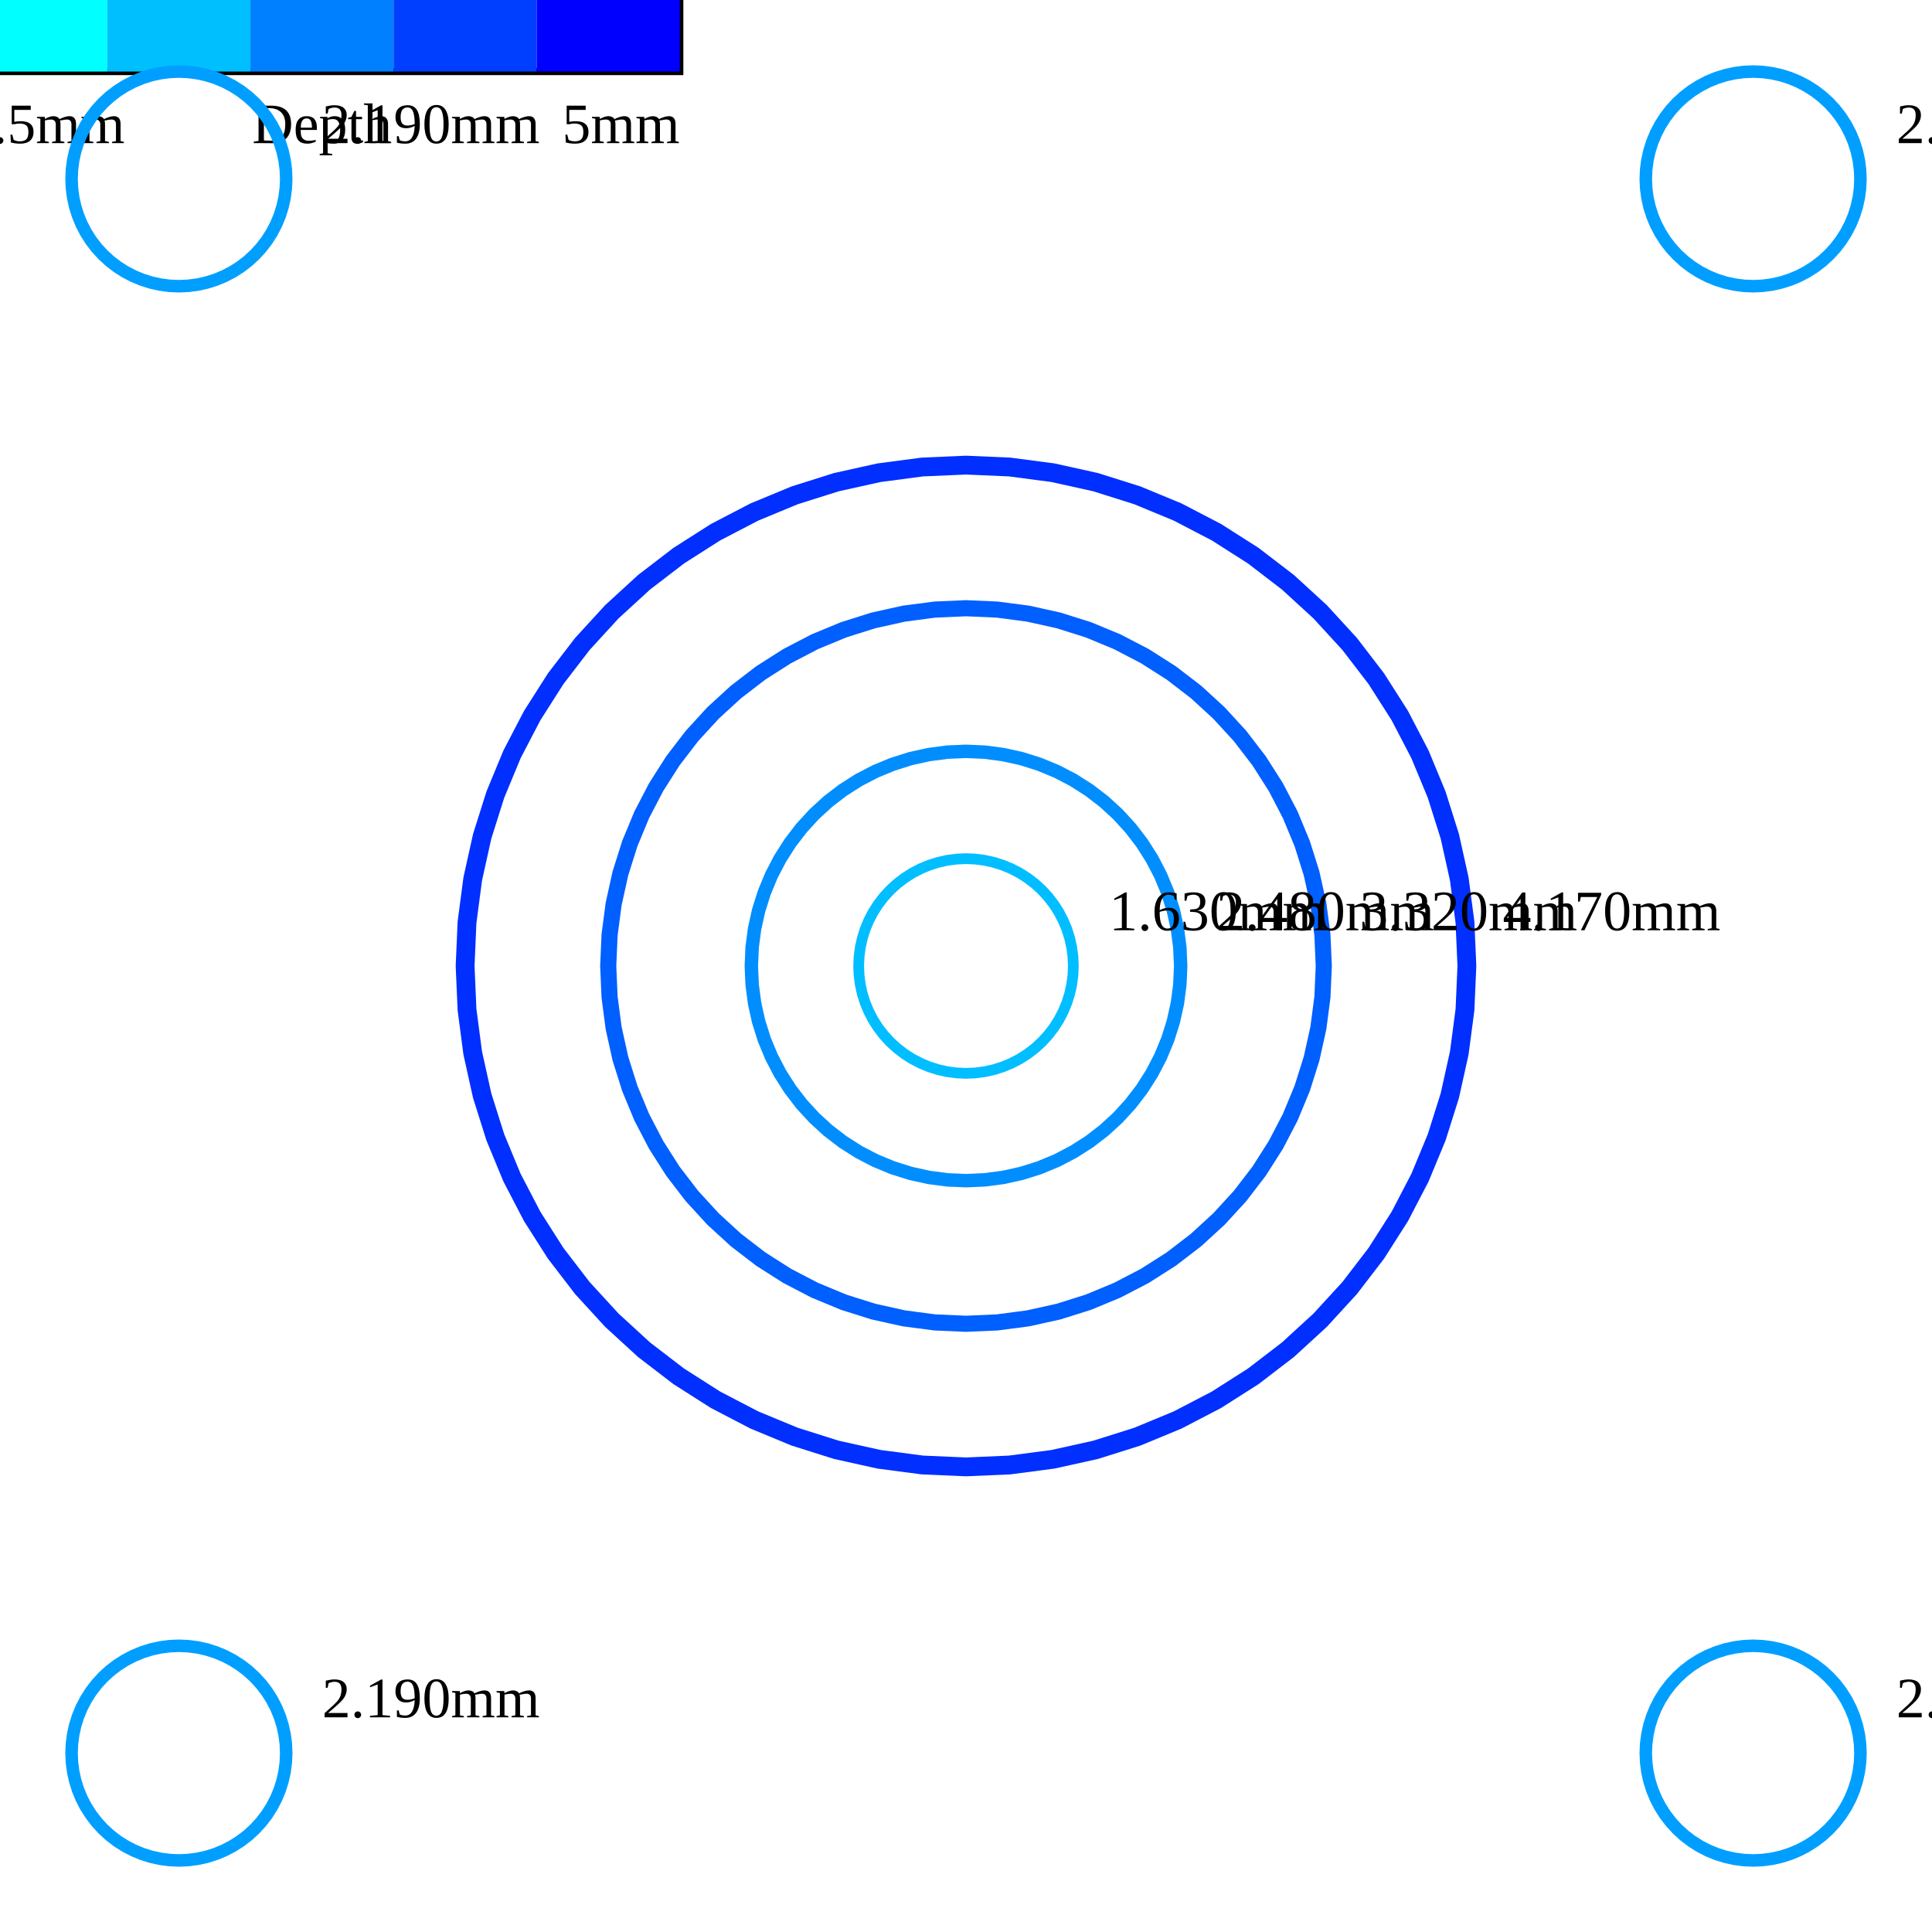
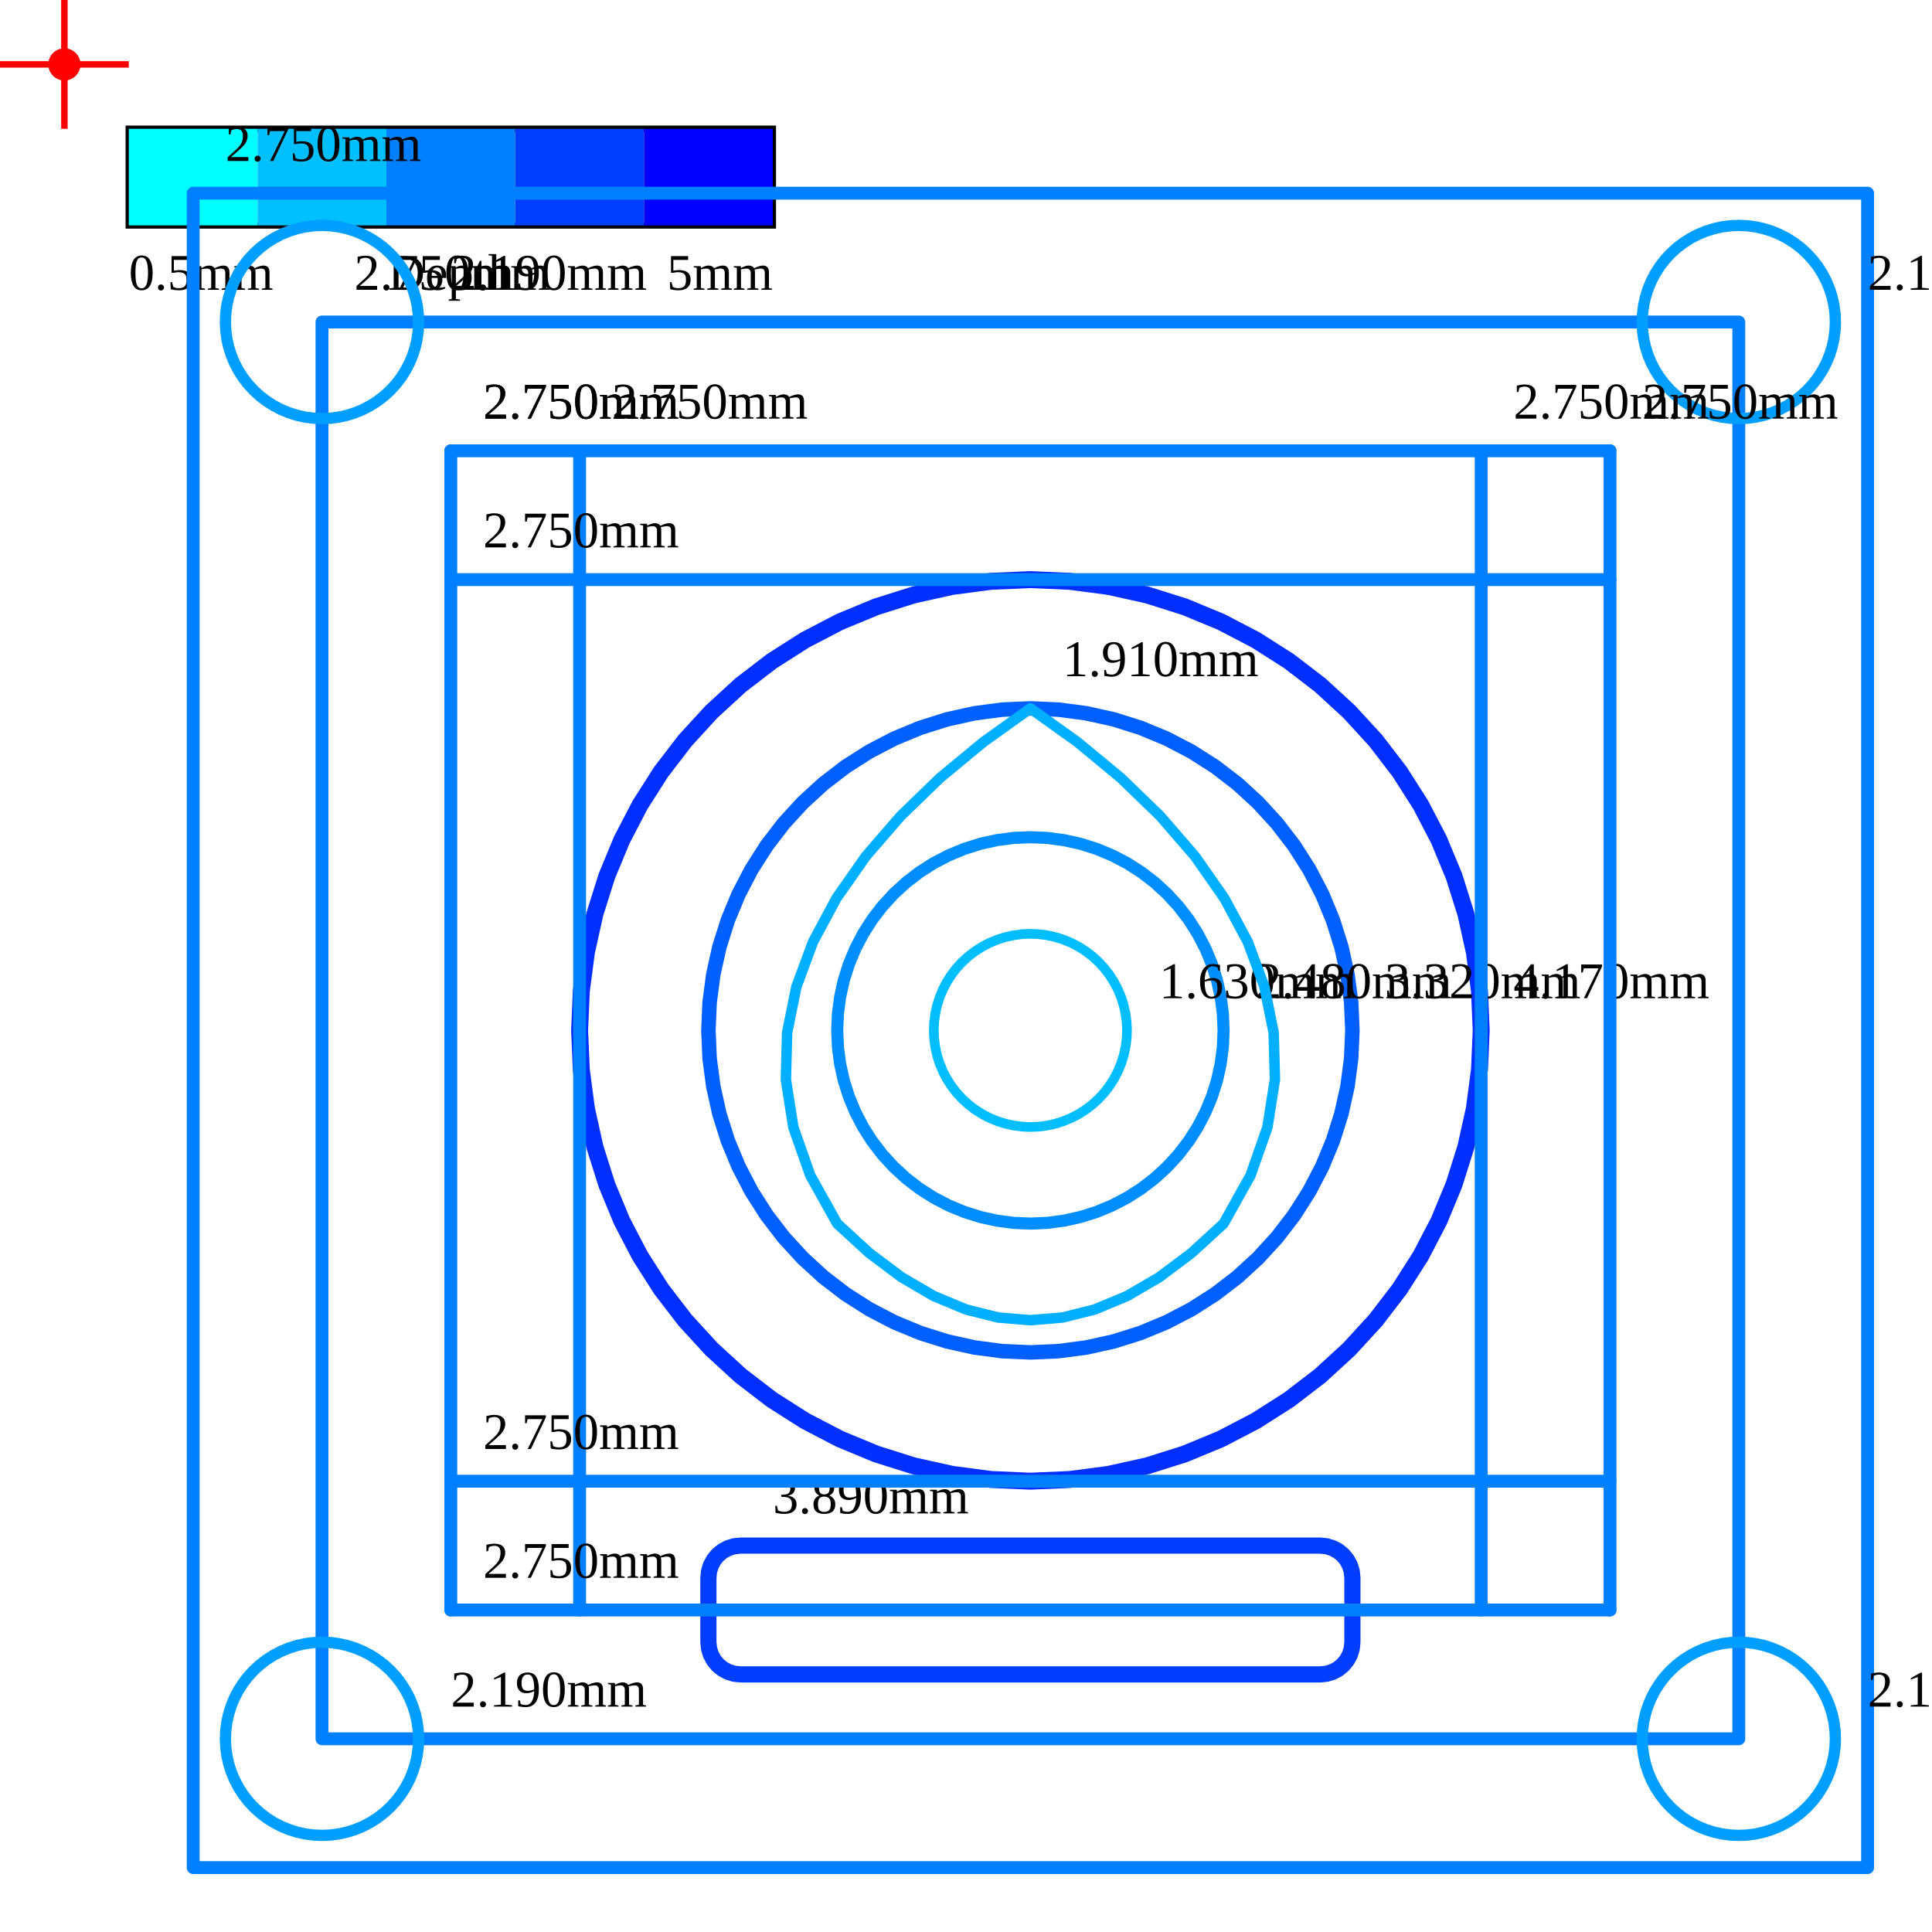
- <svg xmlns="http://www.w3.org/2000/svg" width="100%" height="100%" viewBox="15 15 270 270">
+ <svg xmlns="http://www.w3.org/2000/svg" width="100%" height="100%" viewBox="-10 -10 300 300">
  <style>
        .toolpath { fill: none; stroke-linecap: round; stroke-linejoin: round; }
        .depth-indicator { font-size: 8px; fill: black; }
        .origin { stroke: red; stroke-width: 1; }
      </style>
  <g transform="translate(10, 10)">
    <rect x="0" y="0" width="100" height="15" fill="none" stroke="black" stroke-width="1" />
    <rect x="0" y="0" width="20" height="15" fill="rgb(0, 255, 255)" />
    <rect x="20" y="0" width="20" height="15" fill="rgb(0, 191, 255)" />
    <rect x="40" y="0" width="20" height="15" fill="rgb(0, 127, 255)" />
    <rect x="60" y="0" width="20" height="15" fill="rgb(0, 63, 255)" />
    <rect x="80" y="0" width="20" height="15" fill="rgb(0, 0, 255)" />
    <text x="0" y="25" font-size="8">0.5mm</text>
    <text x="100" y="25" text-anchor="end" font-size="8">5mm</text>
    <text x="50" y="25" text-anchor="middle" font-size="8">Depth</text>
  </g>
+   <path d="M20,20 L280,20 L280,280 L20,280 L20,20" class="toolpath" stroke="rgb(0, 127, 255)" stroke-width="2" />
+   <text x="25" y="15" class="depth-indicator">2.750mm</text>
+   <path d="M40,40 L260,40 L260,260 L40,260 L40,40" class="toolpath" stroke="rgb(0, 127, 255)" stroke-width="2" />
+   <text x="45" y="35" class="depth-indicator">2.750mm</text>
  <path d="M220,150 L219.734,156.101 L218.937,162.155 L217.615,168.117 L215.778,173.941 L213.442,179.583 L210.622,185 L207.341,190.15 L203.623,194.995 L199.497,199.497 L194.995,203.623 L190.15,207.341 L185,210.622 L179.583,213.442 L173.941,215.778 L168.117,217.615 L162.155,218.937 L156.101,219.734 L150,220 L143.899,219.734 L137.845,218.937 L131.883,217.615 L126.059,215.778 L120.417,213.442 L115,210.622 L109.85,207.341 L105.005,203.623 L100.503,199.497 L96.377,194.995 L92.659,190.15 L89.378,185 L86.558,179.583 L84.222,173.941 L82.385,168.117 L81.063,162.155 L80.266,156.101 L80,150 L80.266,143.899 L81.063,137.845 L82.385,131.883 L84.222,126.059 L86.558,120.417 L89.378,115 L92.659,109.85 L96.377,105.005 L100.503,100.503 L105.005,96.377 L109.85,92.659 L115,89.378 L120.417,86.558 L126.059,84.222 L131.883,82.385 L137.845,81.063 L143.899,80.266 L150,80 L156.101,80.266 L162.155,81.063 L168.117,82.385 L173.941,84.222 L179.583,86.558 L185,89.378 L190.15,92.659 L194.995,96.377 L199.497,100.503 L203.623,105.005 L207.341,109.85 L210.622,115 L213.442,120.417 L215.778,126.059 L217.615,131.883 L218.937,137.845 L219.734,143.899 L220,150" class="toolpath" stroke="rgb(0, 47, 255)" stroke-width="2.631" />
  <text x="225" y="145" class="depth-indicator">4.170mm</text>
  <path d="M200,150 L199.81,154.358 L199.24,158.682 L198.296,162.941 L196.985,167.101 L195.315,171.131 L193.301,175 L190.958,178.679 L188.302,182.139 L185.355,185.355 L182.139,188.302 L178.679,190.958 L175,193.301 L171.131,195.315 L167.101,196.985 L162.941,198.296 L158.682,199.24 L154.358,199.81 L150,200 L145.642,199.81 L141.318,199.24 L137.059,198.296 L132.899,196.985 L128.869,195.315 L125,193.301 L121.321,190.958 L117.861,188.302 L114.645,185.355 L111.698,182.139 L109.042,178.679 L106.699,175 L104.685,171.131 L103.015,167.101 L101.704,162.941 L100.76,158.682 L100.19,154.358 L100,150 L100.19,145.642 L100.76,141.318 L101.704,137.059 L103.015,132.899 L104.685,128.869 L106.699,125 L109.042,121.321 L111.698,117.861 L114.645,114.645 L117.861,111.698 L121.321,109.042 L125,106.699 L128.869,104.685 L132.899,103.015 L137.059,101.704 L141.318,100.76 L145.642,100.19 L150,100 L154.358,100.19 L158.682,100.76 L162.941,101.704 L167.101,103.015 L171.131,104.685 L175,106.699 L178.679,109.042 L182.139,111.698 L185.355,114.645 L188.302,117.861 L190.958,121.321 L193.301,125 L195.315,128.869 L196.985,132.899 L198.296,137.059 L199.24,141.318 L199.81,145.642 L200,150" class="toolpath" stroke="rgb(0, 95, 255)" stroke-width="2.253" />
  <text x="205" y="145" class="depth-indicator">3.320mm</text>
  <path d="M180,150 L179.886,152.615 L179.544,155.209 L178.978,157.765 L178.191,160.261 L177.189,162.679 L175.981,165 L174.575,167.207 L172.981,169.284 L171.213,171.213 L169.284,172.981 L167.207,174.575 L165,175.981 L162.679,177.189 L160.261,178.191 L157.765,178.978 L155.209,179.544 L152.615,179.886 L150,180 L147.385,179.886 L144.791,179.544 L142.235,178.978 L139.739,178.191 L137.321,177.189 L135,175.981 L132.793,174.575 L130.716,172.981 L128.787,171.213 L127.019,169.284 L125.425,167.207 L124.019,165 L122.811,162.679 L121.809,160.261 L121.022,157.765 L120.456,155.209 L120.114,152.615 L120,150 L120.114,147.385 L120.456,144.791 L121.022,142.235 L121.809,139.739 L122.811,137.321 L124.019,135 L125.425,132.793 L127.019,130.716 L128.787,128.787 L130.716,127.019 L132.793,125.425 L135,124.019 L137.321,122.811 L139.739,121.809 L142.235,121.022 L144.791,120.456 L147.385,120.114 L150,120 L152.615,120.114 L155.209,120.456 L157.765,121.022 L160.261,121.809 L162.679,122.811 L165,124.019 L167.207,125.425 L169.284,127.019 L171.213,128.787 L172.981,130.716 L174.575,132.793 L175.981,135 L177.189,137.321 L178.191,139.739 L178.978,142.235 L179.544,144.791 L179.886,147.385 L180,150" class="toolpath" stroke="rgb(0, 142, 255)" stroke-width="1.88" />
  <text x="185" y="145" class="depth-indicator">2.480mm</text>
  <path d="M165,150 L164.943,151.307 L164.772,152.605 L164.489,153.882 L164.095,155.13 L163.595,156.339 L162.99,157.5 L162.287,158.604 L161.491,159.642 L160.607,160.607 L159.642,161.491 L158.604,162.287 L157.5,162.99 L156.339,163.595 L155.13,164.095 L153.882,164.489 L152.605,164.772 L151.307,164.943 L150,165 L148.693,164.943 L147.395,164.772 L146.118,164.489 L144.87,164.095 L143.661,163.595 L142.5,162.99 L141.396,162.287 L140.358,161.491 L139.393,160.607 L138.509,159.642 L137.713,158.604 L137.01,157.5 L136.405,156.339 L135.905,155.13 L135.511,153.882 L135.228,152.605 L135.057,151.307 L135,150 L135.057,148.693 L135.228,147.395 L135.511,146.118 L135.905,144.87 L136.405,143.661 L137.01,142.5 L137.713,141.396 L138.509,140.358 L139.393,139.393 L140.358,138.509 L141.396,137.713 L142.5,137.01 L143.661,136.405 L144.87,135.905 L146.118,135.511 L147.395,135.228 L148.693,135.057 L150,135 L151.307,135.057 L152.605,135.228 L153.882,135.511 L155.13,135.905 L156.339,136.405 L157.5,137.01 L158.604,137.713 L159.642,138.509 L160.607,139.393 L161.491,140.358 L162.287,141.396 L162.99,142.5 L163.595,143.661 L164.095,144.87 L164.489,146.118 L164.772,147.395 L164.943,148.693 L165,150" class="toolpath" stroke="rgb(0, 190, 255)" stroke-width="1.502" />
  <text x="170" y="145" class="depth-indicator">1.630mm</text>
  <path d="M55,40 L54.943,41.307 L54.772,42.605 L54.489,43.882 L54.095,45.13 L53.595,46.339 L52.99,47.5 L52.287,48.604 L51.491,49.642 L50.607,50.607 L49.642,51.491 L48.604,52.287 L47.5,52.99 L46.339,53.595 L45.13,54.095 L43.882,54.489 L42.605,54.772 L41.307,54.943 L40,55 L38.693,54.943 L37.395,54.772 L36.118,54.489 L34.87,54.095 L33.661,53.595 L32.5,52.99 L31.396,52.287 L30.358,51.491 L29.393,50.607 L28.509,49.642 L27.713,48.604 L27.01,47.5 L26.405,46.339 L25.905,45.13 L25.511,43.882 L25.228,42.605 L25.057,41.307 L25,40 L25.057,38.693 L25.228,37.395 L25.511,36.118 L25.905,34.87 L26.405,33.661 L27.01,32.5 L27.713,31.396 L28.509,30.358 L29.393,29.393 L30.358,28.509 L31.396,27.713 L32.5,27.01 L33.661,26.405 L34.87,25.905 L36.118,25.511 L37.395,25.228 L38.693,25.057 L40,25 L41.307,25.057 L42.605,25.228 L43.882,25.511 L45.13,25.905 L46.339,26.405 L47.5,27.01 L48.604,27.713 L49.642,28.509 L50.607,29.393 L51.491,30.358 L52.287,31.396 L52.99,32.5 L53.595,33.661 L54.095,34.87 L54.489,36.118 L54.772,37.395 L54.943,38.693 L55,40" class="toolpath" stroke="rgb(0, 159, 255)" stroke-width="1.751" />
  <text x="60" y="35" class="depth-indicator">2.190mm</text>
  <path d="M275,40 L274.943,41.307 L274.772,42.605 L274.489,43.882 L274.095,45.13 L273.595,46.339 L272.99,47.5 L272.287,48.604 L271.491,49.642 L270.607,50.607 L269.642,51.491 L268.604,52.287 L267.5,52.99 L266.339,53.595 L265.13,54.095 L263.882,54.489 L262.605,54.772 L261.307,54.943 L260,55 L258.693,54.943 L257.395,54.772 L256.118,54.489 L254.87,54.095 L253.661,53.595 L252.5,52.99 L251.396,52.287 L250.358,51.491 L249.393,50.607 L248.509,49.642 L247.713,48.604 L247.01,47.5 L246.405,46.339 L245.905,45.13 L245.511,43.882 L245.228,42.605 L245.057,41.307 L245,40 L245.057,38.693 L245.228,37.395 L245.511,36.118 L245.905,34.87 L246.405,33.661 L247.01,32.5 L247.713,31.396 L248.509,30.358 L249.393,29.393 L250.358,28.509 L251.396,27.713 L252.5,27.01 L253.661,26.405 L254.87,25.905 L256.118,25.511 L257.395,25.228 L258.693,25.057 L260,25 L261.307,25.057 L262.605,25.228 L263.882,25.511 L265.13,25.905 L266.339,26.405 L267.5,27.01 L268.604,27.713 L269.642,28.509 L270.607,29.393 L271.491,30.358 L272.287,31.396 L272.99,32.5 L273.595,33.661 L274.095,34.87 L274.489,36.118 L274.772,37.395 L274.943,38.693 L275,40" class="toolpath" stroke="rgb(0, 159, 255)" stroke-width="1.751" />
  <text x="280" y="35" class="depth-indicator">2.190mm</text>
  <path d="M55,260 L54.943,261.307 L54.772,262.605 L54.489,263.882 L54.095,265.13 L53.595,266.339 L52.99,267.5 L52.287,268.604 L51.491,269.642 L50.607,270.607 L49.642,271.491 L48.604,272.287 L47.5,272.99 L46.339,273.595 L45.13,274.095 L43.882,274.489 L42.605,274.772 L41.307,274.943 L40,275 L38.693,274.943 L37.395,274.772 L36.118,274.489 L34.87,274.095 L33.661,273.595 L32.5,272.99 L31.396,272.287 L30.358,271.491 L29.393,270.607 L28.509,269.642 L27.713,268.604 L27.01,267.5 L26.405,266.339 L25.905,265.13 L25.511,263.882 L25.228,262.605 L25.057,261.307 L25,260 L25.057,258.693 L25.228,257.395 L25.511,256.118 L25.905,254.87 L26.405,253.661 L27.01,252.5 L27.713,251.396 L28.509,250.358 L29.393,249.393 L30.358,248.509 L31.396,247.713 L32.5,247.01 L33.661,246.405 L34.87,245.905 L36.118,245.511 L37.395,245.228 L38.693,245.057 L40,245 L41.307,245.057 L42.605,245.228 L43.882,245.511 L45.13,245.905 L46.339,246.405 L47.5,247.01 L48.604,247.713 L49.642,248.509 L50.607,249.393 L51.491,250.358 L52.287,251.396 L52.99,252.5 L53.595,253.661 L54.095,254.87 L54.489,256.118 L54.772,257.395 L54.943,258.693 L55,260" class="toolpath" stroke="rgb(0, 159, 255)" stroke-width="1.751" />
  <text x="60" y="255" class="depth-indicator">2.190mm</text>
  <path d="M275,260 L274.943,261.307 L274.772,262.605 L274.489,263.882 L274.095,265.13 L273.595,266.339 L272.99,267.5 L272.287,268.604 L271.491,269.642 L270.607,270.607 L269.642,271.491 L268.604,272.287 L267.5,272.99 L266.339,273.595 L265.13,274.095 L263.882,274.489 L262.605,274.772 L261.307,274.943 L260,275 L258.693,274.943 L257.395,274.772 L256.118,274.489 L254.87,274.095 L253.661,273.595 L252.5,272.99 L251.396,272.287 L250.358,271.491 L249.393,270.607 L248.509,269.642 L247.713,268.604 L247.01,267.5 L246.405,266.339 L245.905,265.13 L245.511,263.882 L245.228,262.605 L245.057,261.307 L245,260 L245.057,258.693 L245.228,257.395 L245.511,256.118 L245.905,254.87 L246.405,253.661 L247.01,252.5 L247.713,251.396 L248.509,250.358 L249.393,249.393 L250.358,248.509 L251.396,247.713 L252.5,247.01 L253.661,246.405 L254.87,245.905 L256.118,245.511 L257.395,245.228 L258.693,245.057 L260,245 L261.307,245.057 L262.605,245.228 L263.882,245.511 L265.13,245.905 L266.339,246.405 L267.5,247.01 L268.604,247.713 L269.642,248.509 L270.607,249.393 L271.491,250.358 L272.287,251.396 L272.99,252.5 L273.595,253.661 L274.095,254.87 L274.489,256.118 L274.772,257.395 L274.943,258.693 L275,260" class="toolpath" stroke="rgb(0, 159, 255)" stroke-width="1.751" />
  <text x="280" y="255" class="depth-indicator">2.190mm</text>
+   <path d="M105,230 L195,230 L195.975,230.096 L196.913,230.381 L197.778,230.843 L198.536,231.464 L199.157,232.222 L199.619,233.087 L199.904,234.025 L200,235 L200,245 L199.904,245.975 L199.619,246.913 L199.157,247.778 L198.536,248.536 L197.778,249.157 L196.913,249.619 L195.975,249.904 L195,250 L105,250 L104.025,249.904 L103.087,249.619 L102.222,249.157 L101.464,248.536 L100.843,247.778 L100.381,246.913 L100.096,245.975 L100,245 L100,235 L100.096,234.025 L100.381,233.087 L100.843,232.222 L101.464,231.464 L102.222,230.843 L103.087,230.381 L104.025,230.096 L105,230" class="toolpath" stroke="rgb(0, 62, 255)" stroke-width="2.507" />
+   <text x="110" y="225" class="depth-indicator">3.890mm</text>
+   <path d="M60,60 L60,240" class="toolpath" stroke="rgb(0, 127, 255)" stroke-width="2" />
+   <text x="65" y="55" class="depth-indicator">2.750mm</text>
+   <path d="M80,60 L80,240" class="toolpath" stroke="rgb(0, 127, 255)" stroke-width="2" />
+   <text x="85" y="55" class="depth-indicator">2.750mm</text>
+   <path d="M240,60 L240,240" class="toolpath" stroke="rgb(0, 127, 255)" stroke-width="2" />
+   <text x="245" y="55" class="depth-indicator">2.750mm</text>
+   <path d="M220,60 L220,240" class="toolpath" stroke="rgb(0, 127, 255)" stroke-width="2" />
+   <text x="225" y="55" class="depth-indicator">2.750mm</text>
+   <path d="M60,60 L240,60" class="toolpath" stroke="rgb(0, 127, 255)" stroke-width="2" />
+   <text x="65" y="55" class="depth-indicator">2.750mm</text>
+   <path d="M60,80 L240,80" class="toolpath" stroke="rgb(0, 127, 255)" stroke-width="2" />
+   <text x="65" y="75" class="depth-indicator">2.750mm</text>
+   <path d="M60,220 L240,220" class="toolpath" stroke="rgb(0, 127, 255)" stroke-width="2" />
+   <text x="65" y="215" class="depth-indicator">2.750mm</text>
+   <path d="M60,240 L240,240" class="toolpath" stroke="rgb(0, 127, 255)" stroke-width="2" />
+   <text x="65" y="235" class="depth-indicator">2.750mm</text>
+   <path d="M150,100 L157.274,105.203 L164.028,110.787 L170.156,116.719 L175.556,122.963 L180.122,129.485 L183.75,136.25 L186.337,143.223 L187.778,150.37 L187.969,157.656 L186.806,165.046 L184.184,172.506 L180,180 L175,184.583 L170,188.333 L165,191.25 L160,193.333 L155,194.583 L150,195 L145,194.583 L140,193.333 L135,191.25 L130,188.333 L125,184.583 L120,180 L115.816,172.506 L113.194,165.046 L112.031,157.656 L112.222,150.37 L113.663,143.223 L116.25,136.25 L119.878,129.485 L124.444,122.963 L129.844,116.719 L135.972,110.787 L142.726,105.203 L150,100" class="toolpath" stroke="rgb(0, 175, 255)" stroke-width="1.627" />
+   <text x="155" y="95" class="depth-indicator">1.910mm</text>
  <g class="origin">
    <line x1="-10" y1="0" x2="10" y2="0" />
    <line x1="0" y1="-10" x2="0" y2="10" />
    <circle cx="0" cy="0" r="2" fill="red" />
  </g>
</svg>
